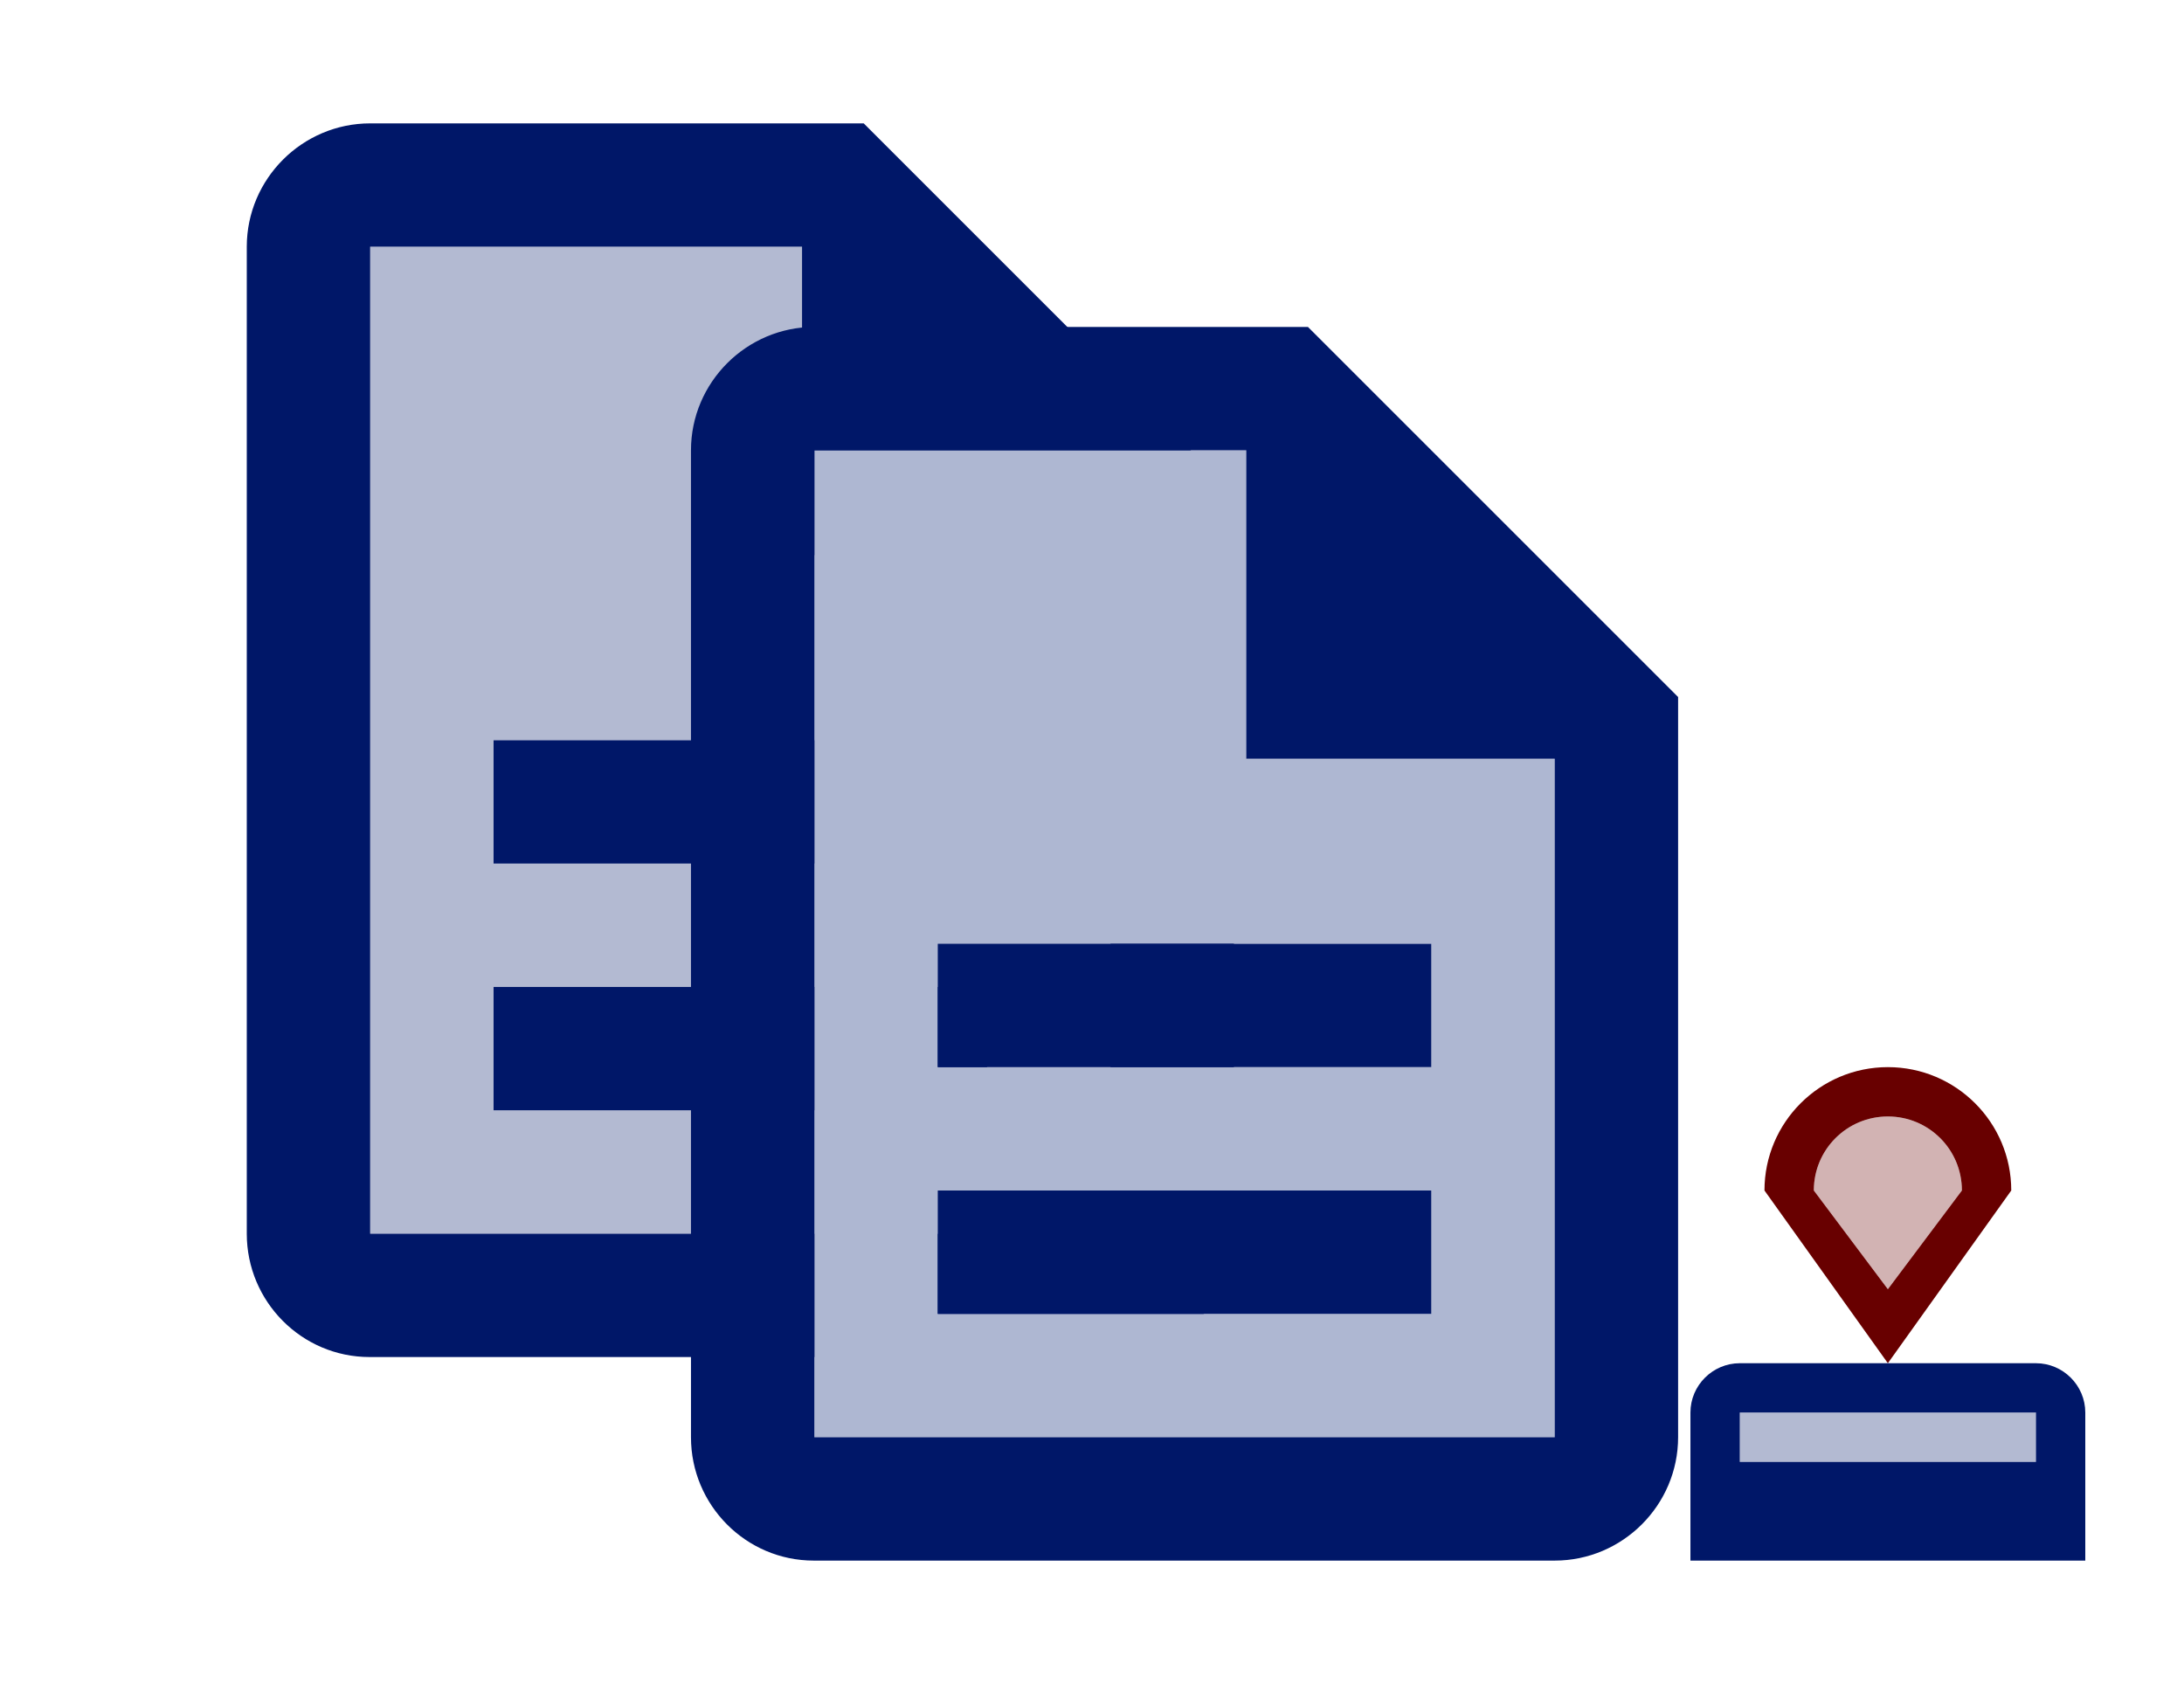
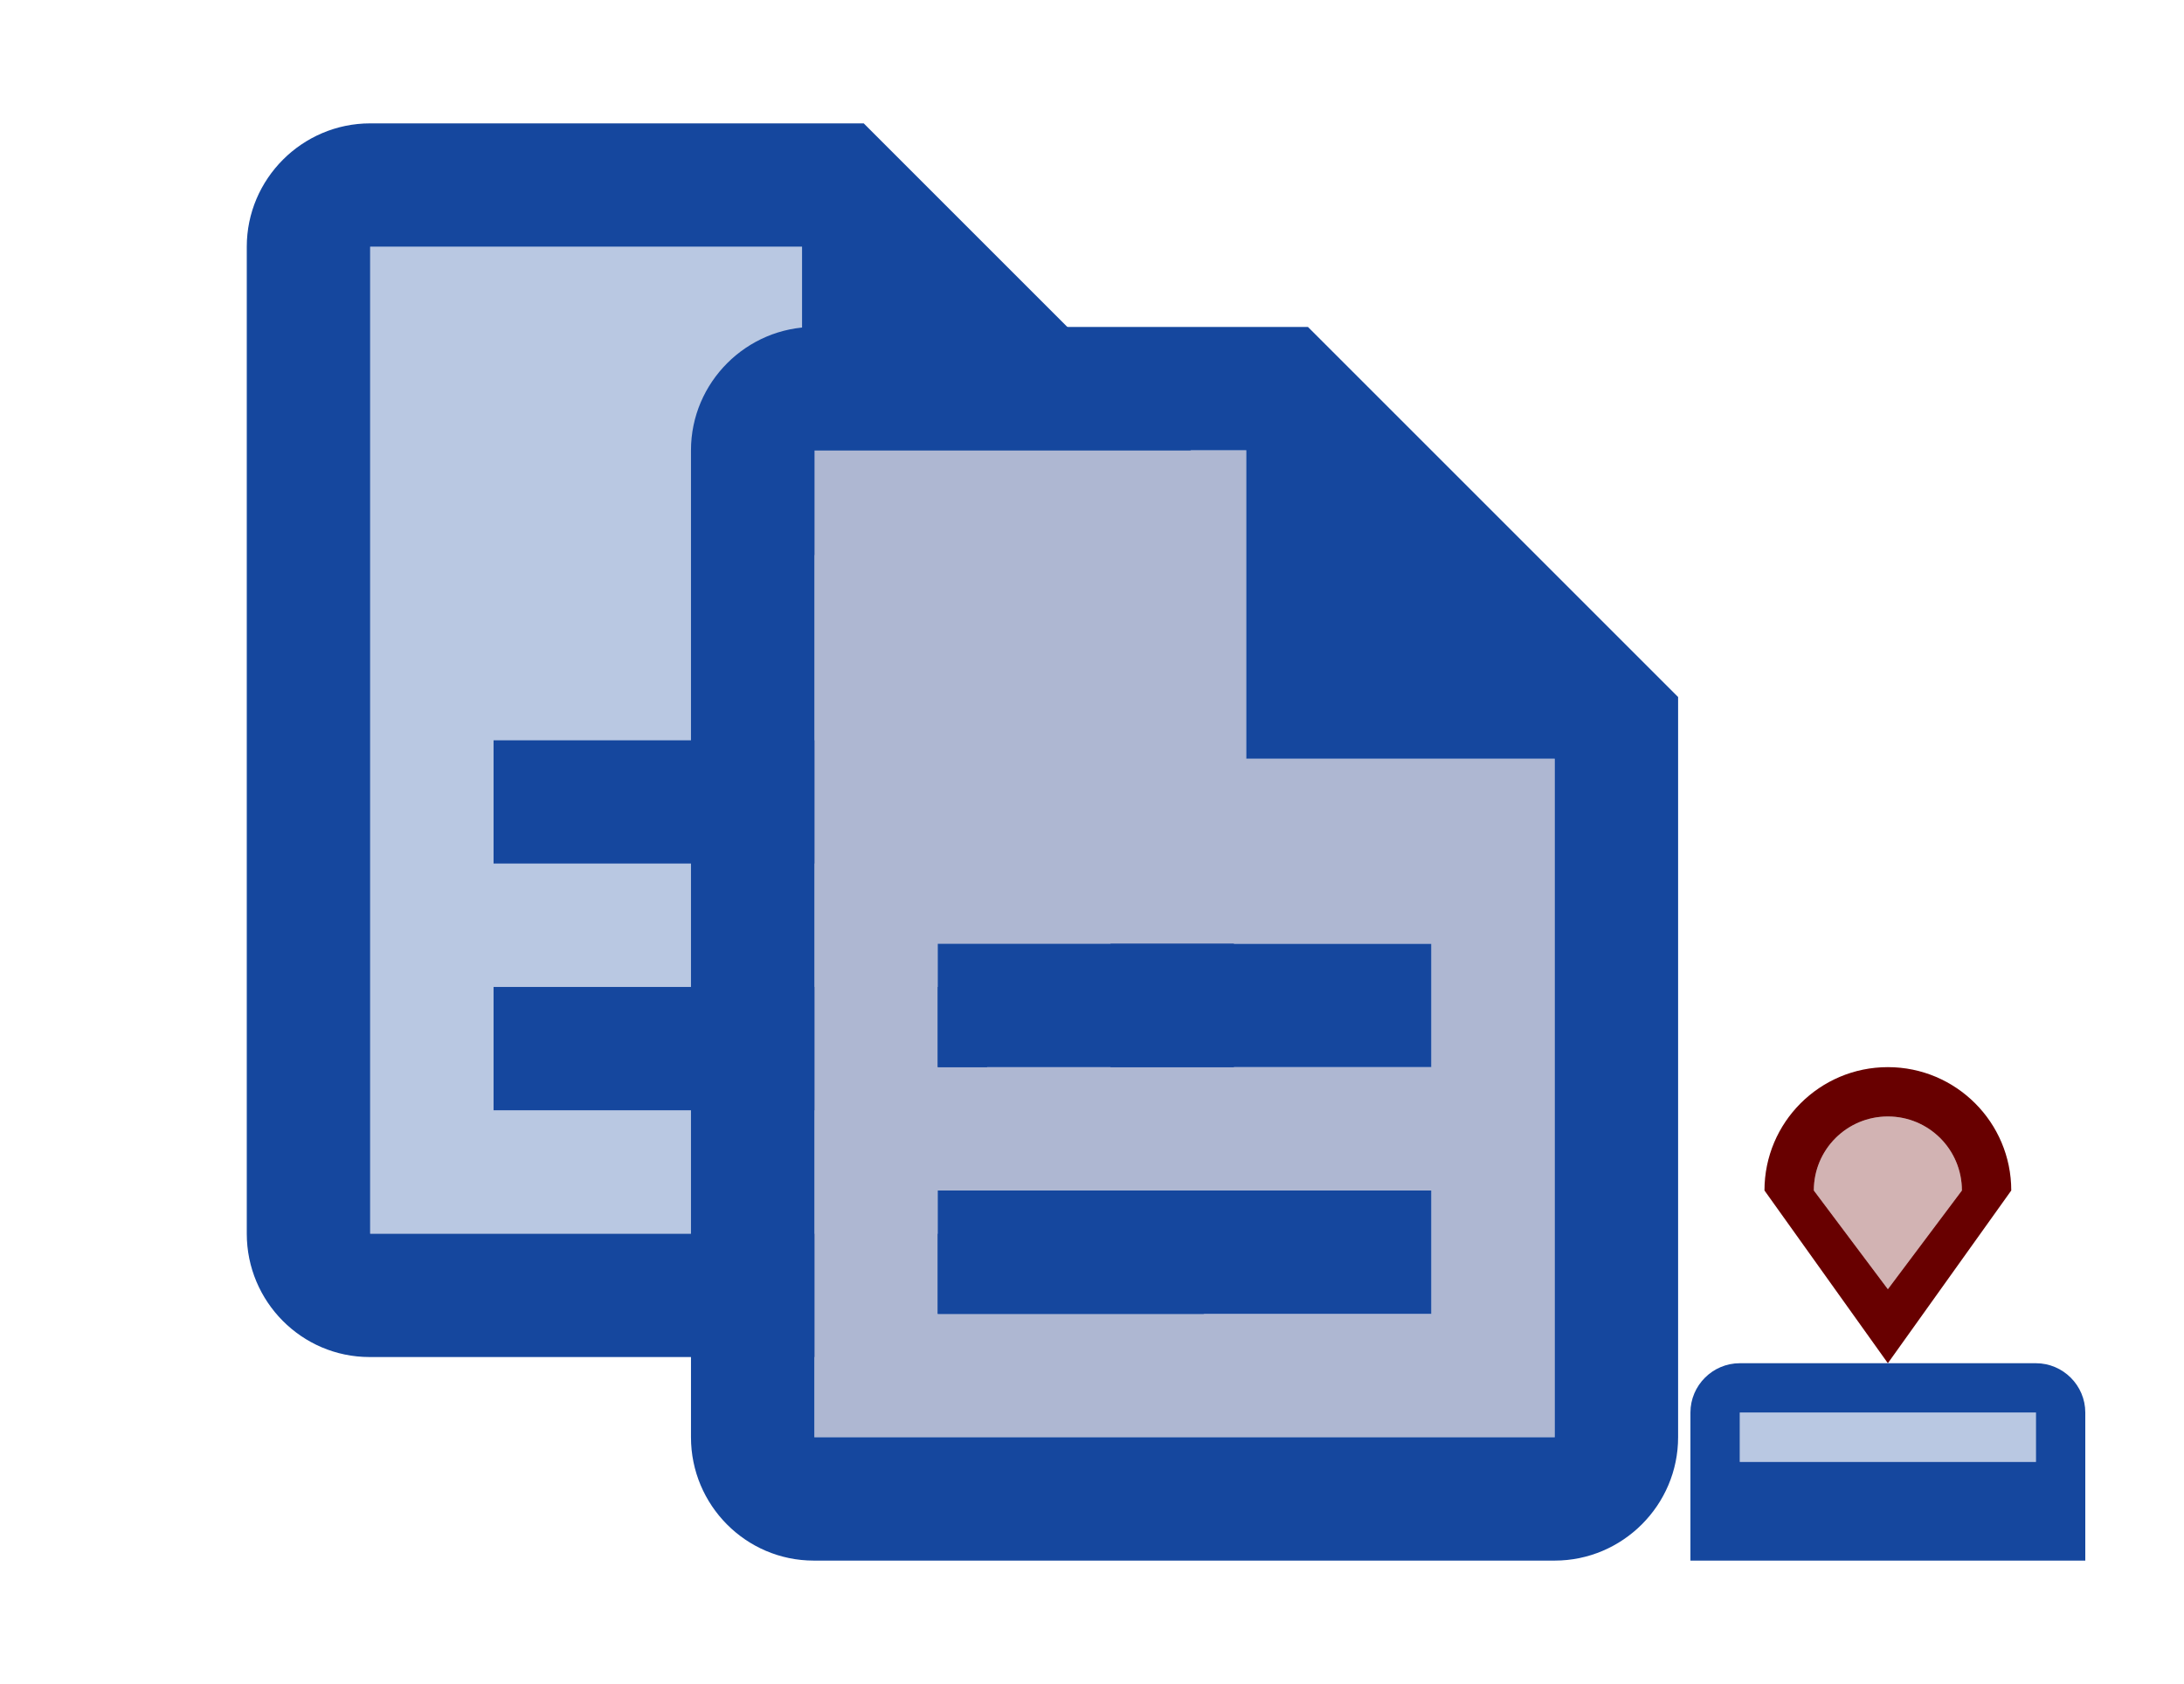
<svg xmlns="http://www.w3.org/2000/svg" width="118" height="91" viewBox="0 0 118 91" fill="none">
-   <path opacity="0.3" d="M43.333 13.333H20V66.667H60V30H43.333V13.333ZM53.333 60H26.667V53.333H53.333V60ZM53.333 40V46.667H26.667V40H53.333Z" fill="#001768" />
-   <path d="M26.667 53.333H53.333V60H26.667V53.333ZM26.667 40H53.333V46.667H26.667V40ZM46.667 6.667H20C16.333 6.667 13.333 9.667 13.333 13.333V66.667C13.333 70.333 16.3 73.333 19.967 73.333H60C63.667 73.333 66.667 70.333 66.667 66.667V26.667L46.667 6.667ZM60 66.667H20V13.333H43.333V30H60V66.667Z" fill="#001768" />
+   <path opacity="0.3" d="M43.333 13.333H20V66.667H60V30H43.333V13.333ZM53.333 60H26.667V53.333H53.333V60ZM53.333 40V46.667H26.667V40H53.333Z" fill="#15479E" />
+   <path d="M26.667 53.333H53.333V60H26.667V53.333ZM26.667 40H53.333V46.667H26.667V40ZM46.667 6.667H20C16.333 6.667 13.333 9.667 13.333 13.333V66.667C13.333 70.333 16.3 73.333 19.967 73.333H60C63.667 73.333 66.667 70.333 66.667 66.667V26.667L46.667 6.667ZM60 66.667H20V13.333H43.333V30H60V66.667Z" fill="#15479E" />
  <path d="M67.333 24.333H44V77.667H84V41H67.333V24.333ZM77.333 71H50.667V64.333H77.333V71ZM77.333 51V57.667H50.667V51H77.333Z" fill="#AEB7D2" />
-   <path d="M50.667 64.333H77.333V71H50.667V64.333ZM50.667 51H77.333V57.667H50.667V51ZM70.667 17.667H44C40.333 17.667 37.333 20.667 37.333 24.333V77.667C37.333 81.333 40.3 84.333 43.967 84.333H84C87.667 84.333 90.667 81.333 90.667 77.667V37.667L70.667 17.667ZM84 77.667H44V24.333H67.333V41H84V77.667Z" fill="#001768" />
-   <path opacity="0.3" d="M110 76.333H94V79H110V76.333Z" fill="#001768" />
+   <path d="M50.667 64.333H77.333V71H50.667V64.333ZM50.667 51H77.333V57.667H50.667V51ZM70.667 17.667H44C40.333 17.667 37.333 20.667 37.333 24.333V77.667C37.333 81.333 40.3 84.333 43.967 84.333H84C87.667 84.333 90.667 81.333 90.667 77.667V37.667L70.667 17.667ZM84 77.667H44V24.333H67.333V41H84V77.667Z" fill="#15479E" />
+   <path opacity="0.3" d="M110 76.333H94V79H110V76.333Z" fill="#15479E" />
  <path opacity="0.3" d="M102 60.333C99.787 60.333 98 62.12 98 64.333L102 69.667L106 64.333C106 62.12 104.213 60.333 102 60.333Z" fill="#680000" />
  <path d="M102 57.667C98.32 57.667 95.333 60.653 95.333 64.333L102 73.667L108.667 64.333C108.667 60.653 105.68 57.667 102 57.667ZM102 69.667L98 64.333C98 62.12 99.787 60.333 102 60.333C104.213 60.333 106 62.12 106 64.333L102 69.667Z" fill="#680000" />
-   <path d="M110 73.667H102H94C92.533 73.667 91.333 74.867 91.333 76.333V84.333H112.667V76.333C112.667 74.867 111.467 73.667 110 73.667ZM110 79H94V76.333H110V79Z" fill="#001768" />
+   <path d="M110 73.667H102H94C92.533 73.667 91.333 74.867 91.333 76.333V84.333H112.667V76.333C112.667 74.867 111.467 73.667 110 73.667ZM110 79H94V76.333H110V79Z" fill="#15479E" />
</svg>
